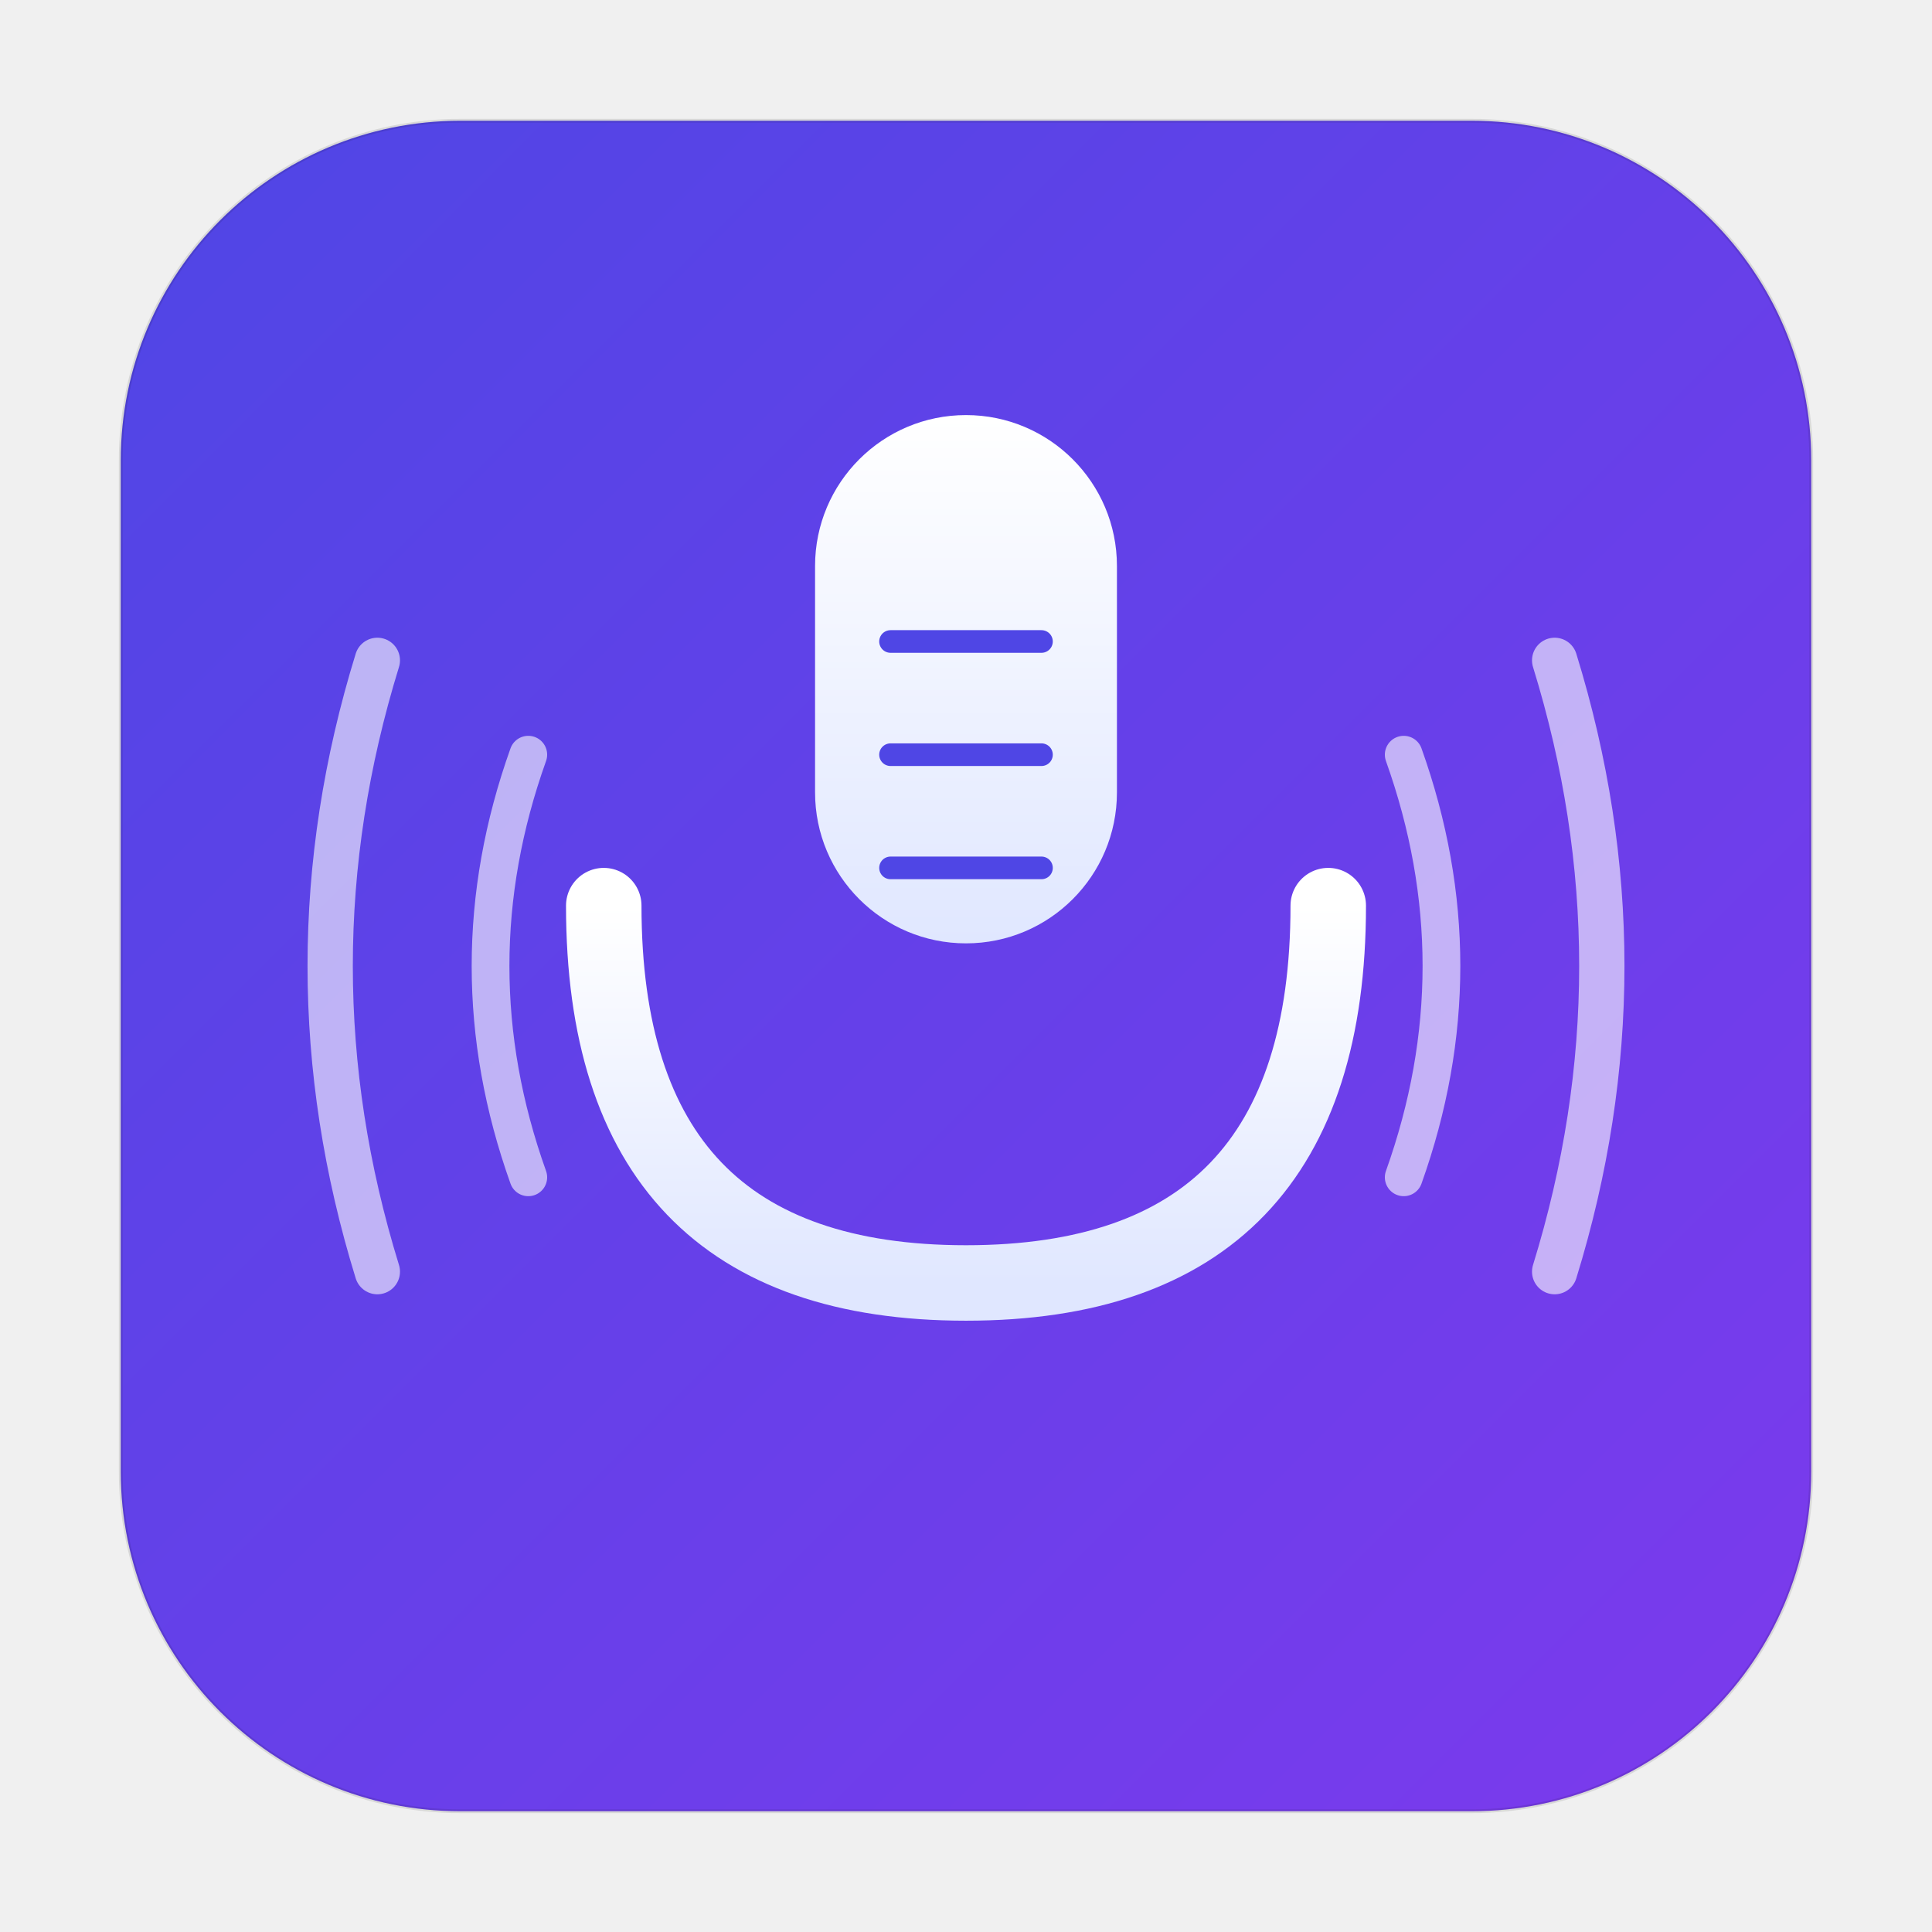
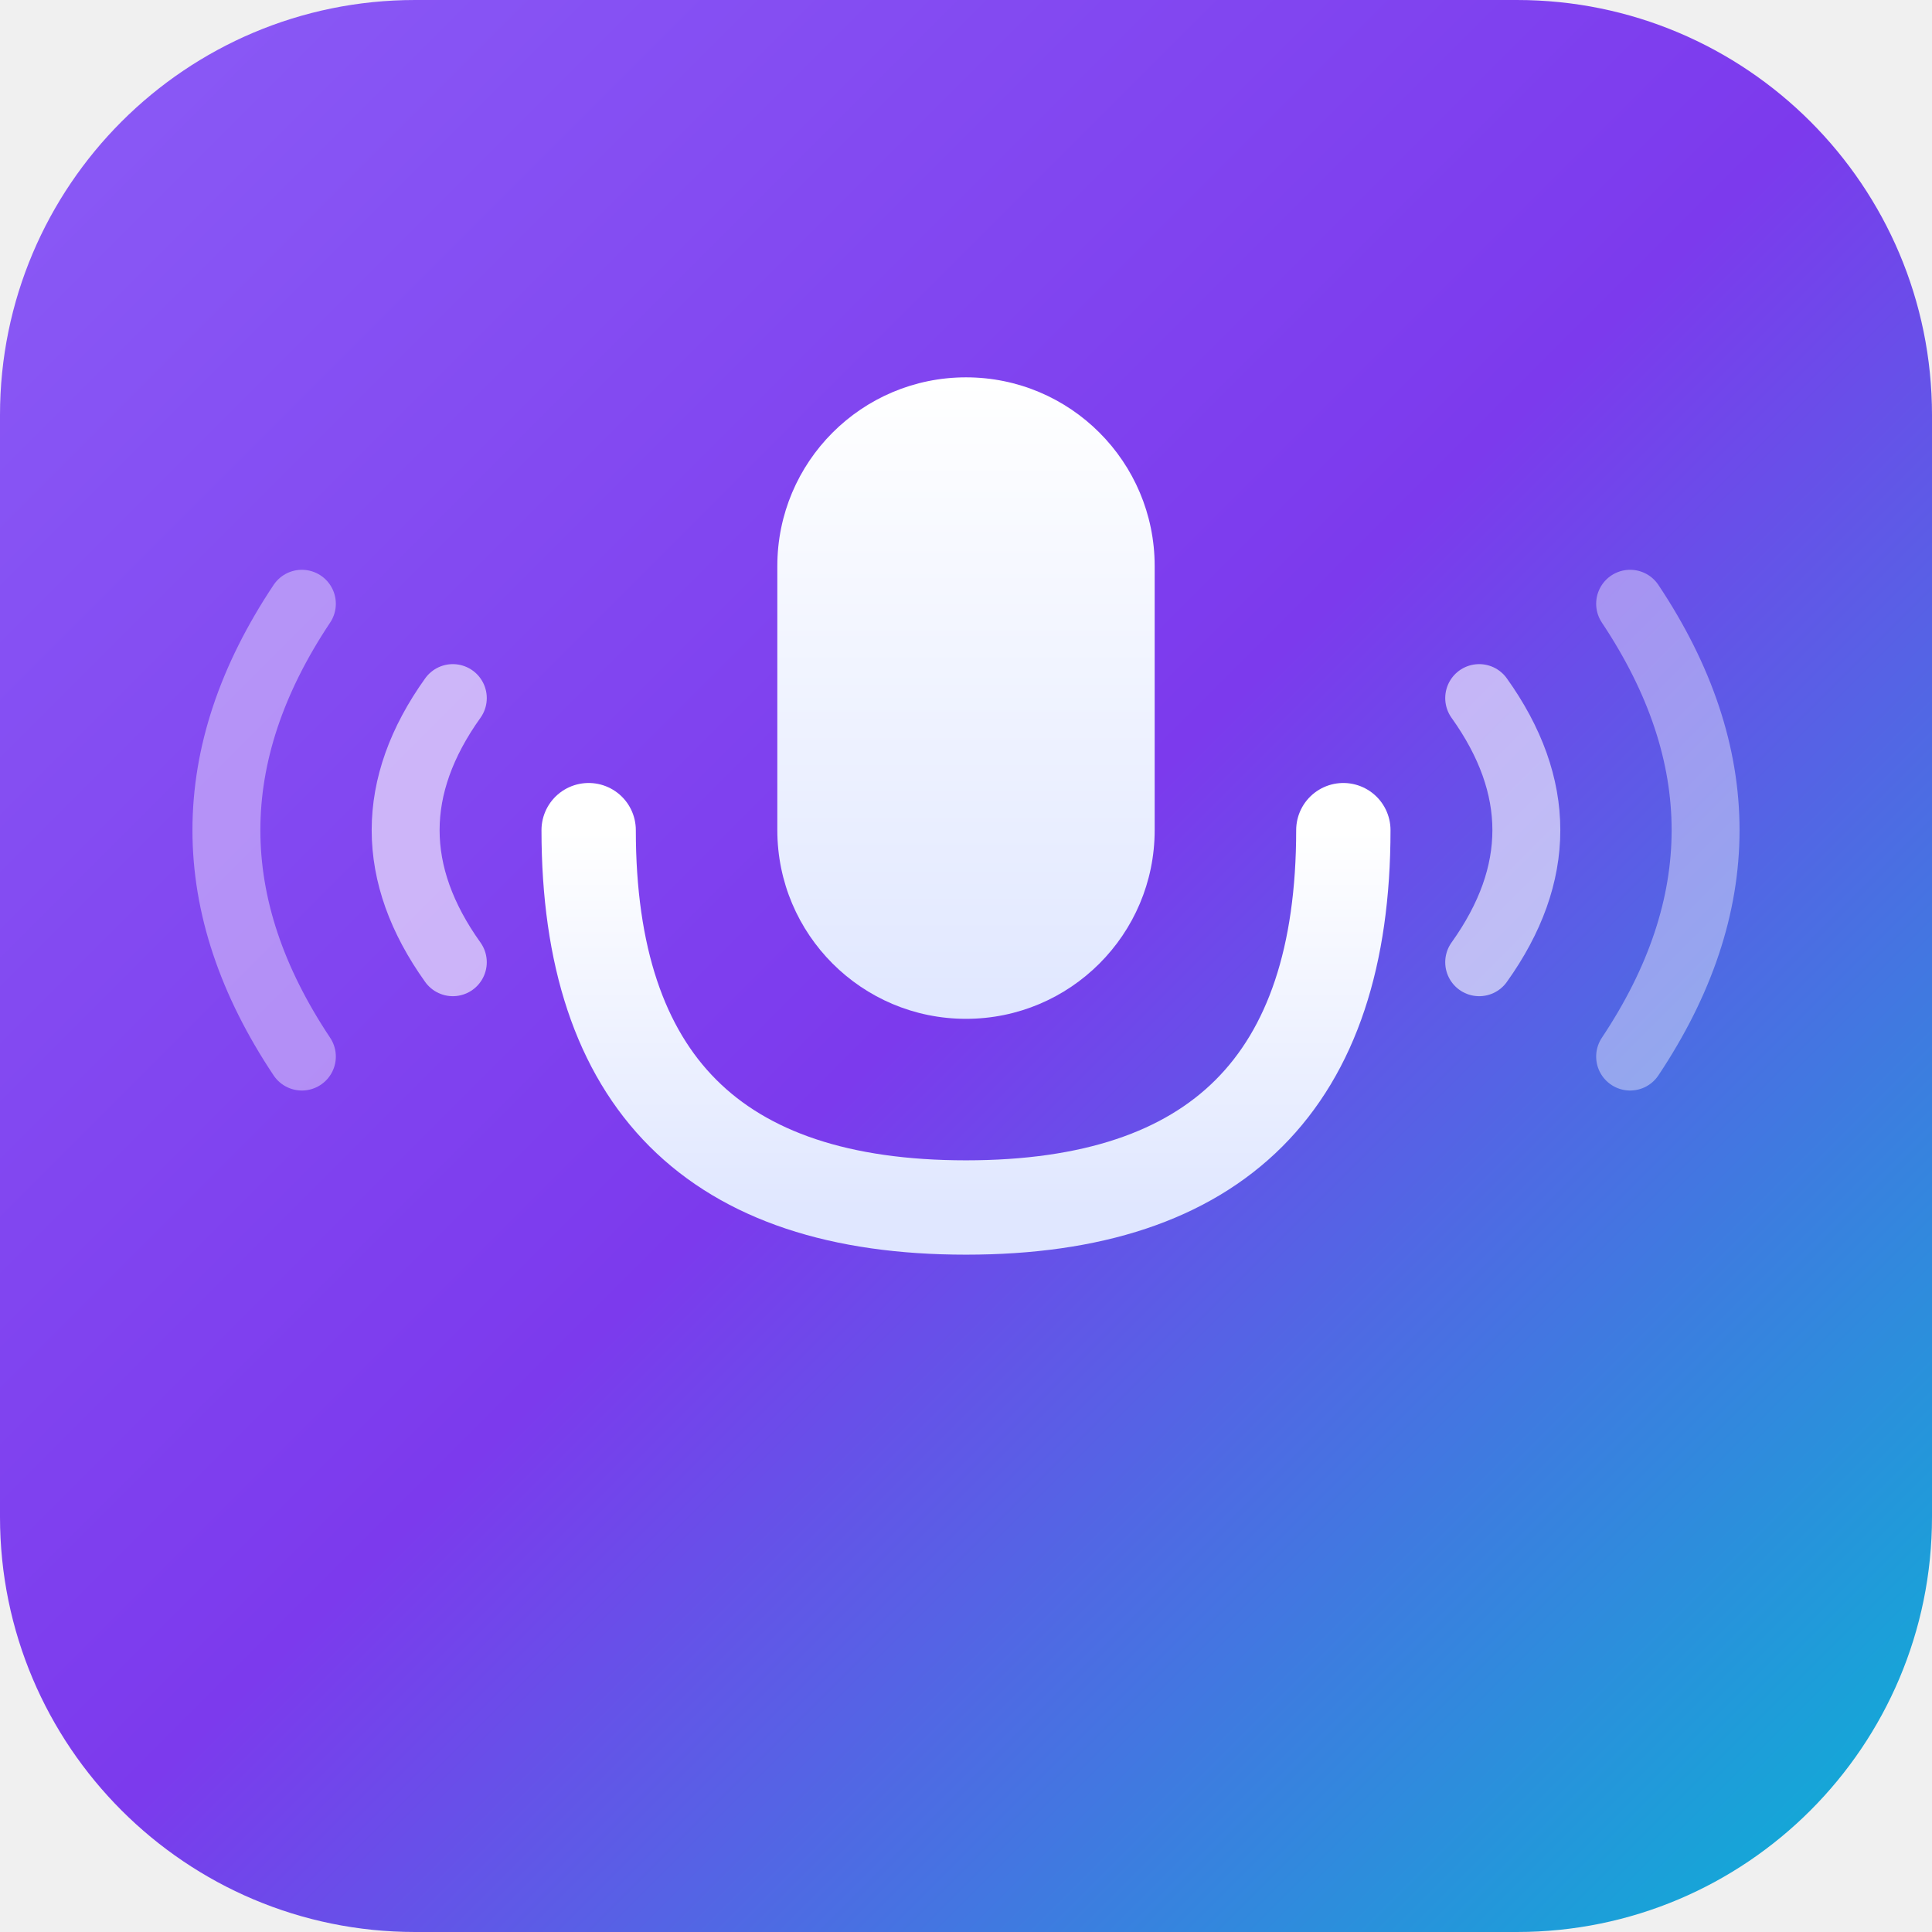
<svg xmlns="http://www.w3.org/2000/svg" viewBox="0 0 1024 1024">
  <defs>
    <linearGradient id="bg" x1="0%" y1="0%" x2="100%" y2="100%">
-       <stop offset="0%" style="stop-color:#4F46E5" />
-       <stop offset="100%" style="stop-color:#7C3AED" />
+       <stop offset="0%" style="stop-color:#8B5CF6" />
+       <stop offset="50%" style="stop-color:#7C3AED" />
+       <stop offset="100%" style="stop-color:#06B6D4" />
    </linearGradient>
-     <linearGradient id="wave" x1="0%" y1="0%" x2="0%" y2="100%">
+     <linearGradient id="mic" x1="0%" y1="0%" x2="0%" y2="100%">
      <stop offset="0%" style="stop-color:#FFFFFF" />
      <stop offset="100%" style="stop-color:#E0E7FF" />
    </linearGradient>
  </defs>
-   <rect x="64" y="64" width="896" height="896" rx="180" ry="180" fill="url(#bg)" />
-   <rect x="64" y="64" width="896" height="896" rx="180" ry="180" fill="none" stroke="rgba(0,0,0,0.1)" stroke-width="2" />
-   <g transform="translate(512, 420)">
-     <rect x="-80" y="-200" width="160" height="280" rx="80" ry="80" fill="url(#wave)" />
-     <line x1="-40" y1="-80" x2="40" y2="-80" stroke="#4F46E5" stroke-width="12" stroke-linecap="round" />
-     <line x1="-40" y1="-20" x2="40" y2="-20" stroke="#4F46E5" stroke-width="12" stroke-linecap="round" />
-     <line x1="-40" y1="40" x2="40" y2="40" stroke="#4F46E5" stroke-width="12" stroke-linecap="round" />
-   </g>
-   <path d="M 320 480 Q 320 680 512 680 Q 704 680 704 480" fill="none" stroke="url(#wave)" stroke-width="40" stroke-linecap="round" />
-   <line x1="512" y1="680" x2="512" y2="800" stroke="url(#wave)" stroke-width="40" stroke-linecap="round" />
-   <line x1="380" y1="800" x2="644" y2="800" stroke="url(#wave)" stroke-width="40" stroke-linecap="round" />
-   <g opacity="0.6">
-     <path d="M 200 350 Q 150 512 200 674" fill="none" stroke="white" stroke-width="24" stroke-linecap="round" />
-     <path d="M 280 400 Q 240 512 280 624" fill="none" stroke="white" stroke-width="20" stroke-linecap="round" />
-     <path d="M 824 350 Q 874 512 824 674" fill="none" stroke="white" stroke-width="24" stroke-linecap="round" />
-     <path d="M 744 400 Q 784 512 744 624" fill="none" stroke="white" stroke-width="20" stroke-linecap="round" />
-   </g>
+   <rect x="0" y="0" width="1024" height="1024" rx="220" ry="220" fill="url(#bg)" />
+   <rect x="412" y="200" width="200" height="340" rx="100" ry="100" fill="url(#mic)" />
+   <path d="M 312 440 Q 312 640 512 640 Q 712 640 712 440" stroke="url(#mic)" stroke-width="50" fill="none" stroke-linecap="round" />
+   <line x1="512" y1="640" x2="512" y2="760" stroke="url(#mic)" stroke-width="50" stroke-linecap="round" />
+   <line x1="380" y1="760" x2="644" y2="760" stroke="url(#mic)" stroke-width="50" stroke-linecap="round" />
+   <path d="M 240 370 Q 190 440 240 510" stroke="rgba(255,255,255,0.6)" stroke-width="36" fill="none" stroke-linecap="round" />
+   <path d="M 160 320 Q 80 440 160 560" stroke="rgba(255,255,255,0.4)" stroke-width="36" fill="none" stroke-linecap="round" />
+   <path d="M 784 370 Q 834 440 784 510" stroke="rgba(255,255,255,0.6)" stroke-width="36" fill="none" stroke-linecap="round" />
+   <path d="M 864 320 Q 944 440 864 560" stroke="rgba(255,255,255,0.4)" stroke-width="36" fill="none" stroke-linecap="round" />
</svg>
